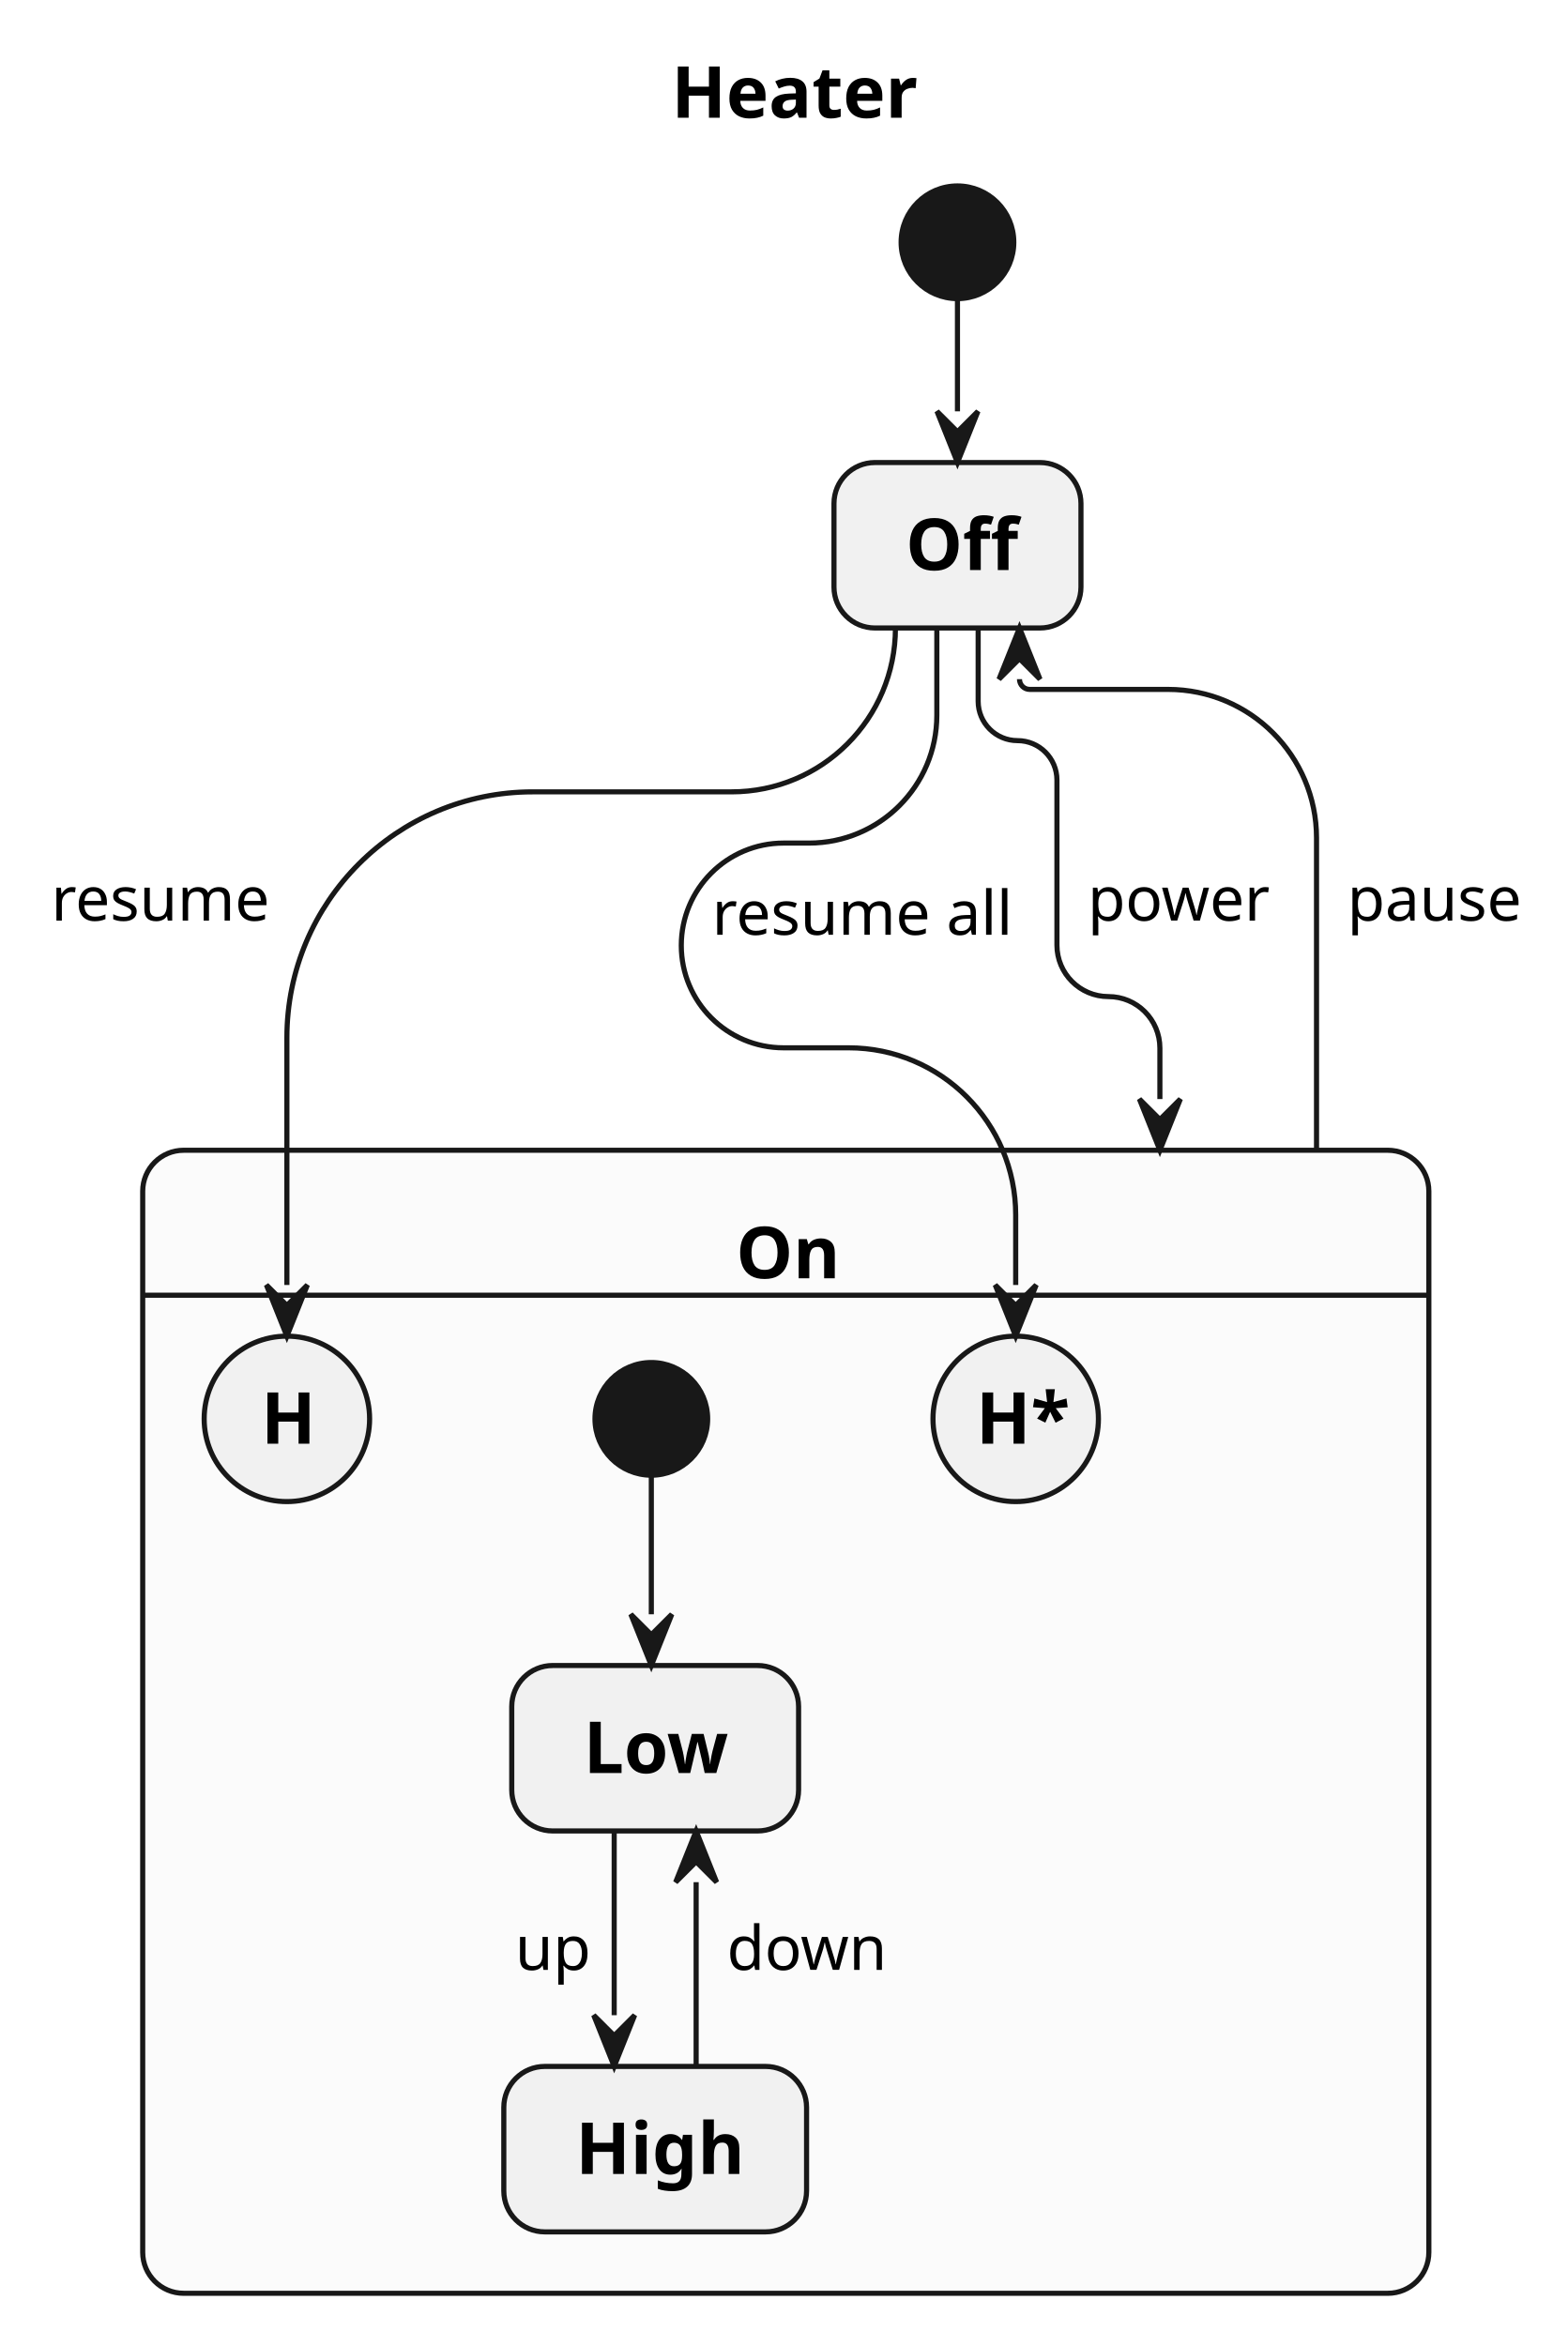
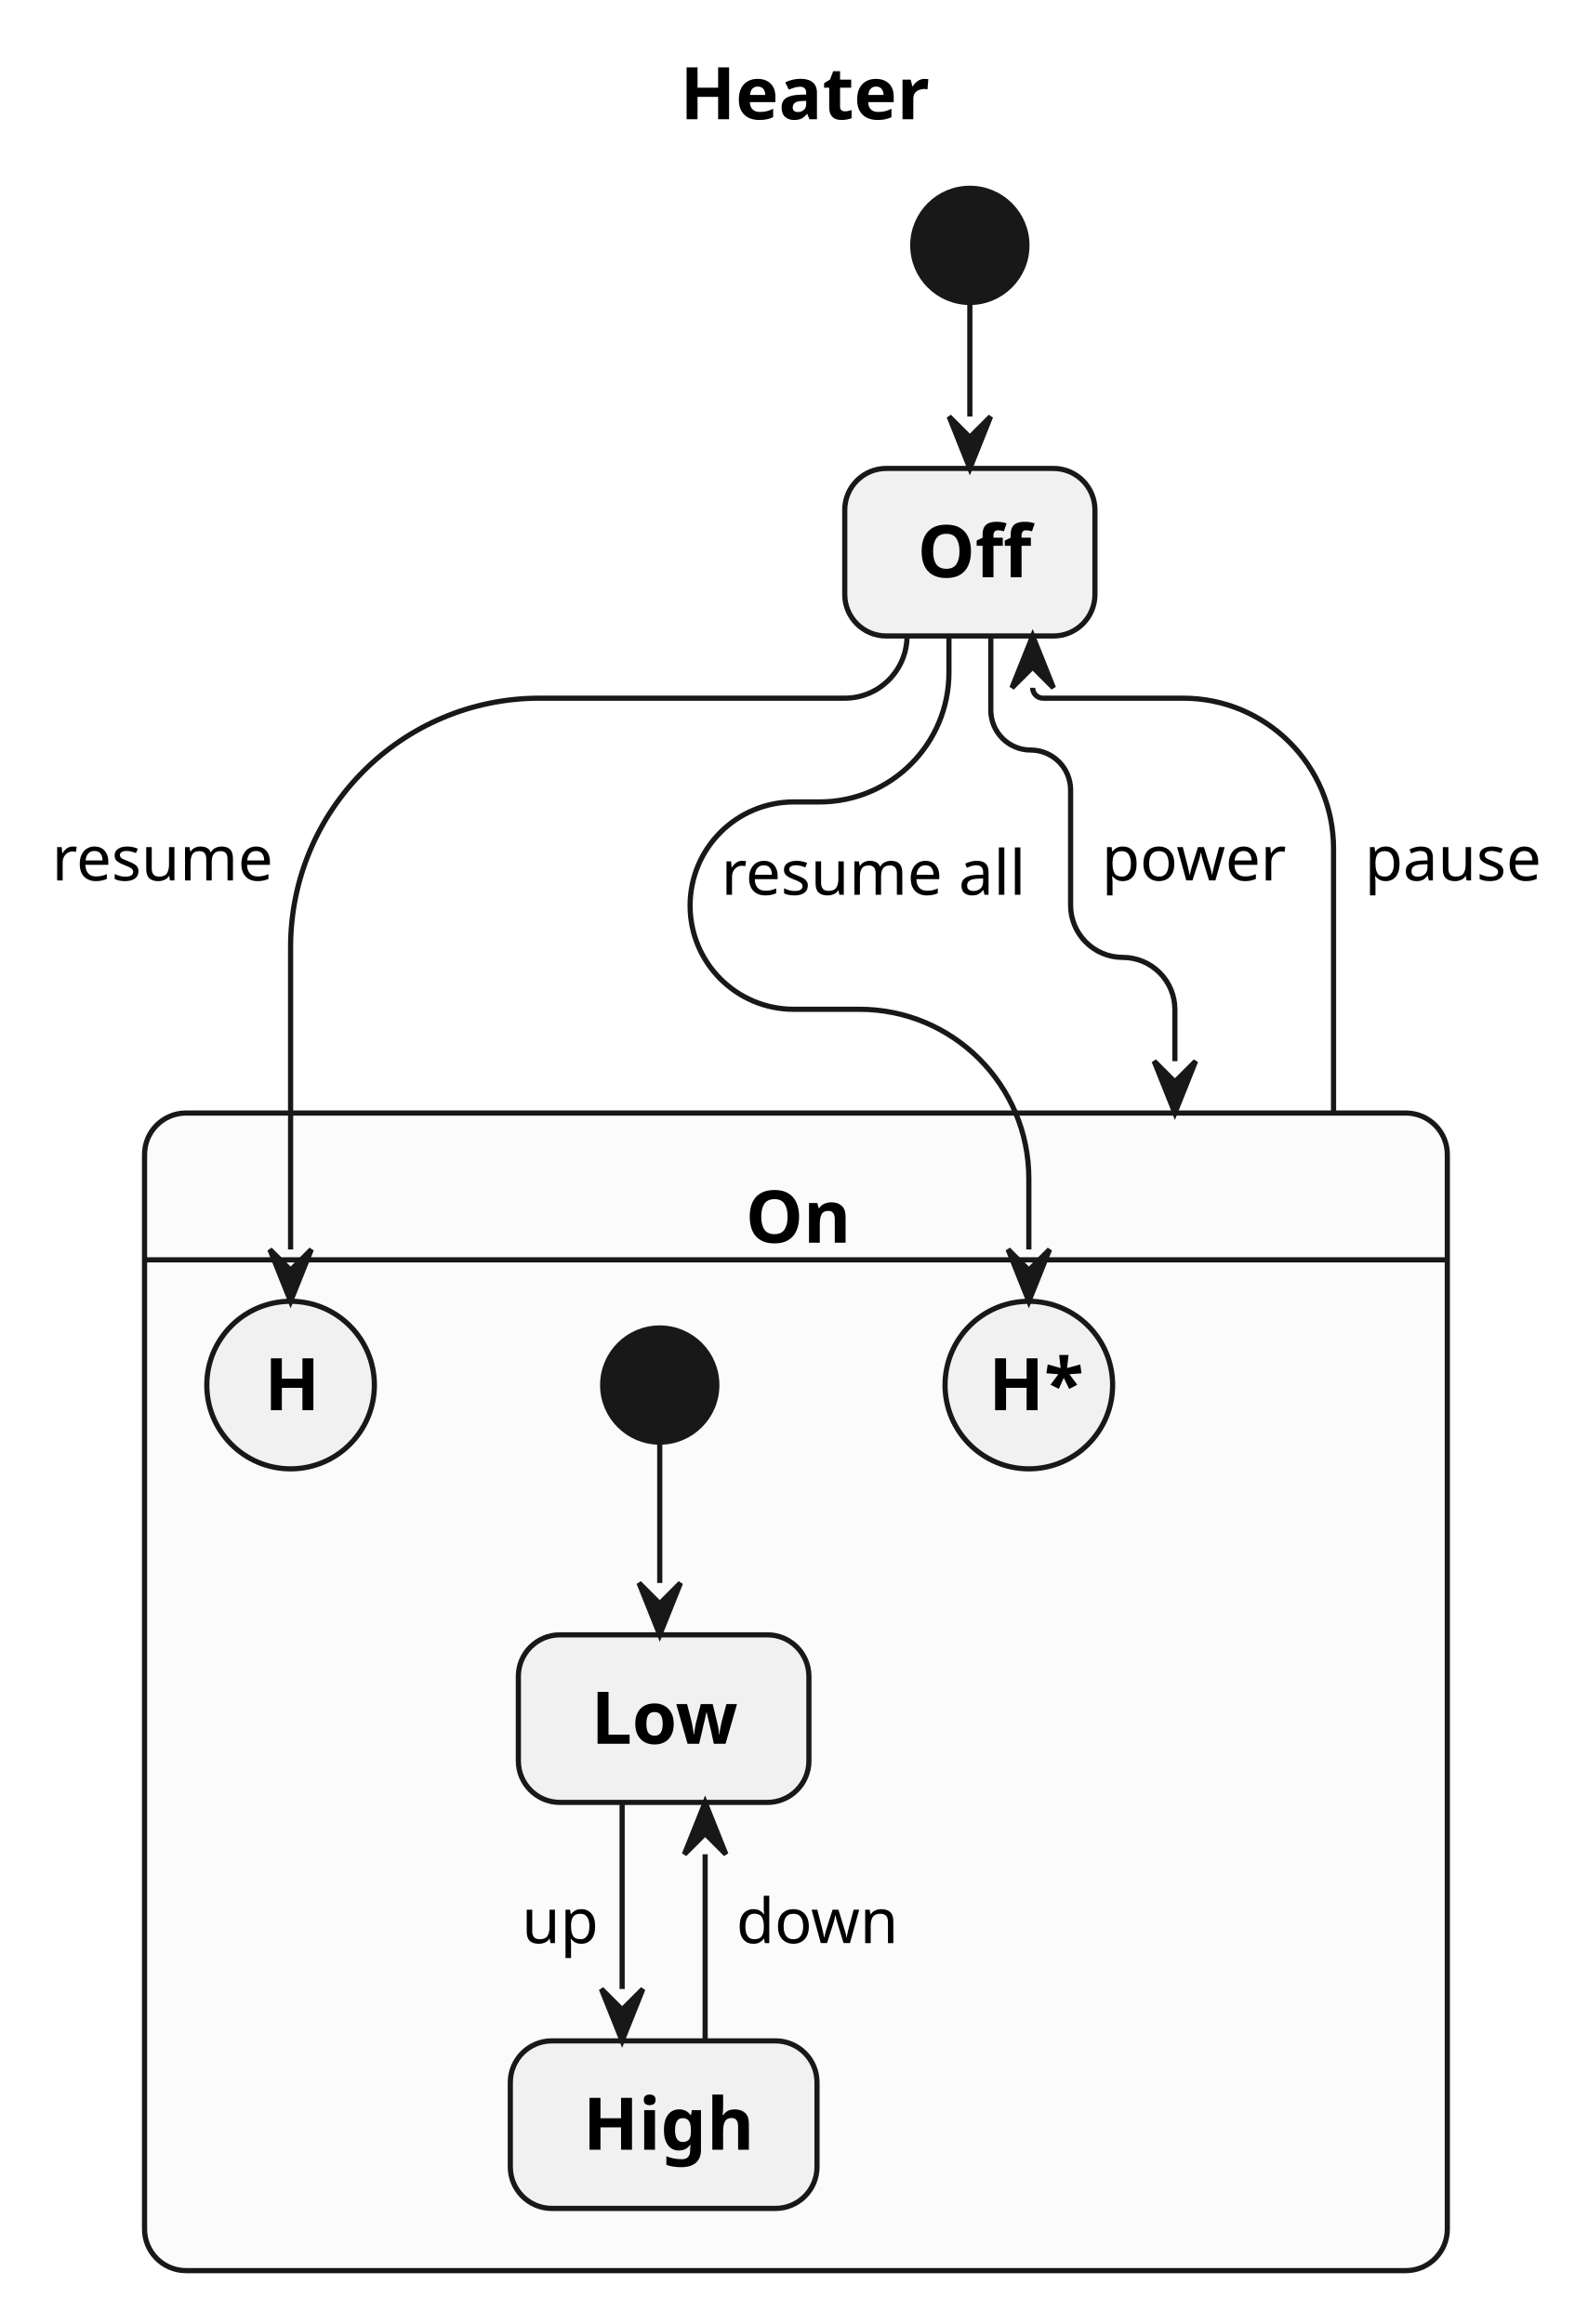
- <svg xmlns="http://www.w3.org/2000/svg" width="306" height="458" viewBox="0 0 306 458">
+ <svg xmlns="http://www.w3.org/2000/svg" width="306" height="448" viewBox="0 0 306 448">
  <g transform="translate(10,10)">
    <g>
      <ellipse cx="176.93" cy="37.3" rx="11" ry="11" fill="#181818" stroke="#181818" stroke-width="1" />
      <rect x="152.82" y="80.3" width="48.22" height="32.3" rx="8" ry="8" fill="#F1F1F1" stroke="#181818" stroke-width="1" />
-       <rect x="17.86" y="214.56" width="251.1" height="223.15" rx="8" ry="8" fill="#FBFBFB" stroke="#181818" stroke-width="1" />
-       <line x1="17.86" y1="242.86" x2="268.96" y2="242.86" fill="none" stroke="#181818" stroke-width="1" />
-       <ellipse cx="117.16" cy="267" rx="11" ry="11" fill="#181818" stroke="#181818" stroke-width="1" />
-       <rect x="89.91" y="315.15" width="56" height="32.3" rx="8" ry="8" fill="#F1F1F1" stroke="#181818" stroke-width="1" />
-       <rect x="88.36" y="393.42" width="59.11" height="32.3" rx="8" ry="8" fill="#F1F1F1" stroke="#181818" stroke-width="1" />
-       <ellipse cx="46.01" cy="267" rx="16.15" ry="16.15" fill="#F1F1F1" stroke="#181818" stroke-width="1" />
-       <ellipse cx="188.3" cy="267" rx="16.15" ry="16.15" fill="#F1F1F1" stroke="#181818" stroke-width="1" />
+       <rect x="17.86" y="204.56" width="251.1" height="223.15" rx="8" ry="8" fill="#FBFBFB" stroke="#181818" stroke-width="1" />
+       <line x1="17.86" y1="232.86" x2="268.96" y2="232.86" fill="none" stroke="#181818" stroke-width="1" />
+       <ellipse cx="117.16" cy="257" rx="11" ry="11" fill="#181818" stroke="#181818" stroke-width="1" />
+       <rect x="89.91" y="305.15" width="56" height="32.3" rx="8" ry="8" fill="#F1F1F1" stroke="#181818" stroke-width="1" />
+       <rect x="88.36" y="383.42" width="59.11" height="32.3" rx="8" ry="8" fill="#F1F1F1" stroke="#181818" stroke-width="1" />
+       <ellipse cx="46.01" cy="257" rx="16.15" ry="16.15" fill="#F1F1F1" stroke="#181818" stroke-width="1" />
+       <ellipse cx="188.3" cy="257" rx="16.15" ry="16.15" fill="#F1F1F1" stroke="#181818" stroke-width="1" />
    </g>
    <g id="lines">
      <polyline points="176.93,48.3 176.93,70.3" fill="none" stroke="#181818" stroke-width="1" />
-       <path d="M180.97,112.59 L180.97,126.9 C180.97,131.15 184.41,134.59 188.66,134.59 L188.66,134.59 C192.91,134.59 196.35,138.04 196.35,142.28 L196.35,174.51 C196.35,180.06 200.85,184.56 206.4,184.56 L206.4,184.56 C211.95,184.56 216.45,189.06 216.45,194.61 L216.45,204.56" fill="none" stroke="#181818" stroke-width="1" />
-       <path d="M247.03,214.56 L247.03,153.59 C247.03,137.57 234.05,124.59 218.03,124.59 L191.04,124.59 C189.93,124.59 189.04,123.7 189.04,122.59 L189.04,122.59" fill="none" stroke="#181818" stroke-width="1" />
-       <path d="M164.82,112.59 L164.82,112.59 C164.82,130.27 150.5,144.59 132.82,144.59 L94.01,144.59 C67.5,144.59 46.01,166.08 46.01,192.59 L46.01,240.86" fill="none" stroke="#181818" stroke-width="1" />
-       <path d="M172.9,112.59 L172.9,129.65 C172.9,143.42 161.73,154.59 147.95,154.59 L142.99,154.59 C131.95,154.59 123.01,163.54 123.01,174.58 L123.01,174.58 C123.01,185.61 131.95,194.56 142.99,194.56 L155.66,194.56 C173.69,194.56 188.3,209.18 188.3,227.21 L188.3,240.86" fill="none" stroke="#181818" stroke-width="1" />
-       <polyline points="117.16,278 117.16,305.15" fill="none" stroke="#181818" stroke-width="1" />
-       <polyline points="109.91,347.45 109.91,383.42" fill="none" stroke="#181818" stroke-width="1" />
-       <polyline points="125.91,393.42 125.91,357.45" fill="none" stroke="#181818" stroke-width="1" />
+       <path d="M180.97,112.59 L180.97,126.9 C180.97,131.15 184.41,134.59 188.66,134.59 L188.66,134.59 C192.91,134.59 196.35,138.04 196.35,142.28 L196.35,164.51 C196.35,170.06 200.85,174.56 206.4,174.56 L206.4,174.56 C211.95,174.56 216.45,179.06 216.45,184.61 L216.45,194.56" fill="none" stroke="#181818" stroke-width="1" />
+       <path d="M247.03,204.56 L247.03,153.59 C247.03,137.57 234.05,124.59 218.03,124.59 L191.04,124.59 C189.93,124.59 189.04,123.7 189.04,122.59 L189.04,122.59" fill="none" stroke="#181818" stroke-width="1" />
+       <path d="M164.82,112.59 L164.82,112.59 C164.82,119.22 159.45,124.59 152.82,124.59 L94.01,124.59 C67.5,124.59 46.01,146.08 46.01,172.59 L46.01,230.86" fill="none" stroke="#181818" stroke-width="1" />
+       <path d="M172.9,112.59 L172.9,119.65 C172.9,133.42 161.73,144.59 147.95,144.59 L142.99,144.59 C131.95,144.59 123.01,153.54 123.01,164.58 L123.01,164.58 C123.01,175.61 131.95,184.56 142.99,184.56 L155.66,184.56 C173.69,184.56 188.3,199.18 188.3,217.21 L188.3,230.86" fill="none" stroke="#181818" stroke-width="1" />
+       <polyline points="117.16,268 117.16,295.15" fill="none" stroke="#181818" stroke-width="1" />
+       <polyline points="109.91,337.45 109.91,373.42" fill="none" stroke="#181818" stroke-width="1" />
+       <polyline points="125.91,383.42 125.91,347.45" fill="none" stroke="#181818" stroke-width="1" />
      <polygon points="172.93,70.3 176.93,80.3 180.93,70.3 176.93,74.3" fill="#181818" stroke="#181818" stroke-width="1" />
-       <polygon points="212.45,204.56 216.45,214.56 220.45,204.56 216.45,208.56" fill="#181818" stroke="#181818" stroke-width="1" />
+       <polygon points="212.45,194.56 216.45,204.56 220.45,194.56 216.45,198.56" fill="#181818" stroke="#181818" stroke-width="1" />
      <polygon points="193.04,122.59 189.04,112.59 185.04,122.59 189.04,118.59" fill="#181818" stroke="#181818" stroke-width="1" />
-       <polygon points="42.01,240.86 46.01,250.86 50.01,240.86 46.01,244.86" fill="#181818" stroke="#181818" stroke-width="1" />
-       <polygon points="184.3,240.86 188.3,250.86 192.3,240.86 188.3,244.86" fill="#181818" stroke="#181818" stroke-width="1" />
-       <polygon points="113.16,305.15 117.16,315.15 121.16,305.15 117.16,309.15" fill="#181818" stroke="#181818" stroke-width="1" />
-       <polygon points="105.91,383.42 109.91,393.42 113.91,383.42 109.91,387.42" fill="#181818" stroke="#181818" stroke-width="1" />
-       <polygon points="129.91,357.45 125.91,347.45 121.91,357.45 125.91,353.45" fill="#181818" stroke="#181818" stroke-width="1" />
+       <polygon points="42.01,230.86 46.01,240.86 50.01,230.86 46.01,234.86" fill="#181818" stroke="#181818" stroke-width="1" />
+       <polygon points="184.3,230.86 188.3,240.86 192.3,230.86 188.3,234.86" fill="#181818" stroke="#181818" stroke-width="1" />
+       <polygon points="113.16,295.15 117.16,305.15 121.16,295.15 117.16,299.15" fill="#181818" stroke="#181818" stroke-width="1" />
+       <polygon points="105.91,373.42 109.91,383.42 113.91,373.42 109.91,377.42" fill="#181818" stroke="#181818" stroke-width="1" />
+       <polygon points="129.91,347.45 125.91,337.45 121.91,347.45 125.91,343.45" fill="#181818" stroke="#181818" stroke-width="1" />
    </g>
    <g>
      <text font-family="sans-serif" xml:space="preserve">
        <tspan x="166.82" y="101.29" font-size="14" fill="#000000" font-weight="bold" textLength="20.22" lengthAdjust="spacing">Off</tspan>
      </text>
      <text font-family="sans-serif" xml:space="preserve">
-         <tspan x="133.69" y="239.55" font-size="14" fill="#000000" font-weight="bold" textLength="19.45" lengthAdjust="spacing">On</tspan>
+         <tspan x="133.69" y="229.55" font-size="14" fill="#000000" font-weight="bold" textLength="19.45" lengthAdjust="spacing">On</tspan>
      </text>
      <text font-family="sans-serif" xml:space="preserve">
-         <tspan x="103.91" y="336.14" font-size="14" fill="#000000" font-weight="bold" textLength="28" lengthAdjust="spacing">Low</tspan>
+         <tspan x="103.91" y="326.14" font-size="14" fill="#000000" font-weight="bold" textLength="28" lengthAdjust="spacing">Low</tspan>
      </text>
      <text font-family="sans-serif" xml:space="preserve">
-         <tspan x="102.36" y="414.41" font-size="14" fill="#000000" font-weight="bold" textLength="31.11" lengthAdjust="spacing">High</tspan>
+         <tspan x="102.36" y="404.41" font-size="14" fill="#000000" font-weight="bold" textLength="31.11" lengthAdjust="spacing">High</tspan>
      </text>
      <text font-family="sans-serif" xml:space="preserve">
-         <tspan x="40.95" y="271.85" font-size="14" fill="#000000" font-weight="bold" textLength="10.11" lengthAdjust="spacing">H</tspan>
+         <tspan x="40.95" y="261.85" font-size="14" fill="#000000" font-weight="bold" textLength="10.11" lengthAdjust="spacing">H</tspan>
      </text>
      <text font-family="sans-serif" xml:space="preserve">
-         <tspan x="180.53" y="271.85" font-size="14" fill="#000000" font-weight="bold" textLength="15.55" lengthAdjust="spacing">H*</tspan>
+         <tspan x="180.53" y="261.85" font-size="14" fill="#000000" font-weight="bold" textLength="15.55" lengthAdjust="spacing">H*</tspan>
      </text>
      <text font-family="sans-serif" xml:space="preserve">
-         <tspan x="90.57" y="374.58" font-size="12" fill="#000000" textLength="13.34" lengthAdjust="spacing">up</tspan>
+         <tspan x="90.57" y="364.58" font-size="12" fill="#000000" textLength="13.34" lengthAdjust="spacing">up</tspan>
      </text>
      <text font-family="sans-serif" xml:space="preserve">
-         <tspan x="131.91" y="374.58" font-size="12" fill="#000000" textLength="28.68" lengthAdjust="spacing">down</tspan>
+         <tspan x="131.91" y="364.58" font-size="12" fill="#000000" textLength="28.68" lengthAdjust="spacing">down</tspan>
      </text>
      <text font-family="sans-serif" xml:space="preserve">
-         <tspan x="202.35" y="169.73" font-size="12" fill="#000000" textLength="32.68" lengthAdjust="spacing">power</tspan>
+         <tspan x="202.35" y="159.73" font-size="12" fill="#000000" textLength="32.68" lengthAdjust="spacing">power</tspan>
      </text>
      <text font-family="sans-serif" xml:space="preserve">
-         <tspan x="253.03" y="169.73" font-size="12" fill="#000000" textLength="32.69" lengthAdjust="spacing">pause</tspan>
+         <tspan x="253.03" y="159.73" font-size="12" fill="#000000" textLength="32.69" lengthAdjust="spacing">pause</tspan>
      </text>
      <text font-family="sans-serif" xml:space="preserve">
-         <tspan x="0" y="169.73" font-size="12" fill="#000000" textLength="40.01" lengthAdjust="spacing">resume</tspan>
+         <tspan x="0" y="159.73" font-size="12" fill="#000000" textLength="40.01" lengthAdjust="spacing">resume</tspan>
      </text>
      <text font-family="sans-serif" xml:space="preserve">
-         <tspan x="129.01" y="172.49" font-size="12" fill="#000000" textLength="55.34" lengthAdjust="spacing">resume all</tspan>
+         <tspan x="129.01" y="162.49" font-size="12" fill="#000000" textLength="55.34" lengthAdjust="spacing">resume all</tspan>
      </text>
      <text font-family="sans-serif" xml:space="preserve">
        <tspan x="121.07" y="12.99" font-size="14" fill="#000000" font-weight="bold" textLength="43.57" lengthAdjust="spacing">Heater</tspan>
      </text>
    </g>
  </g>
</svg>
